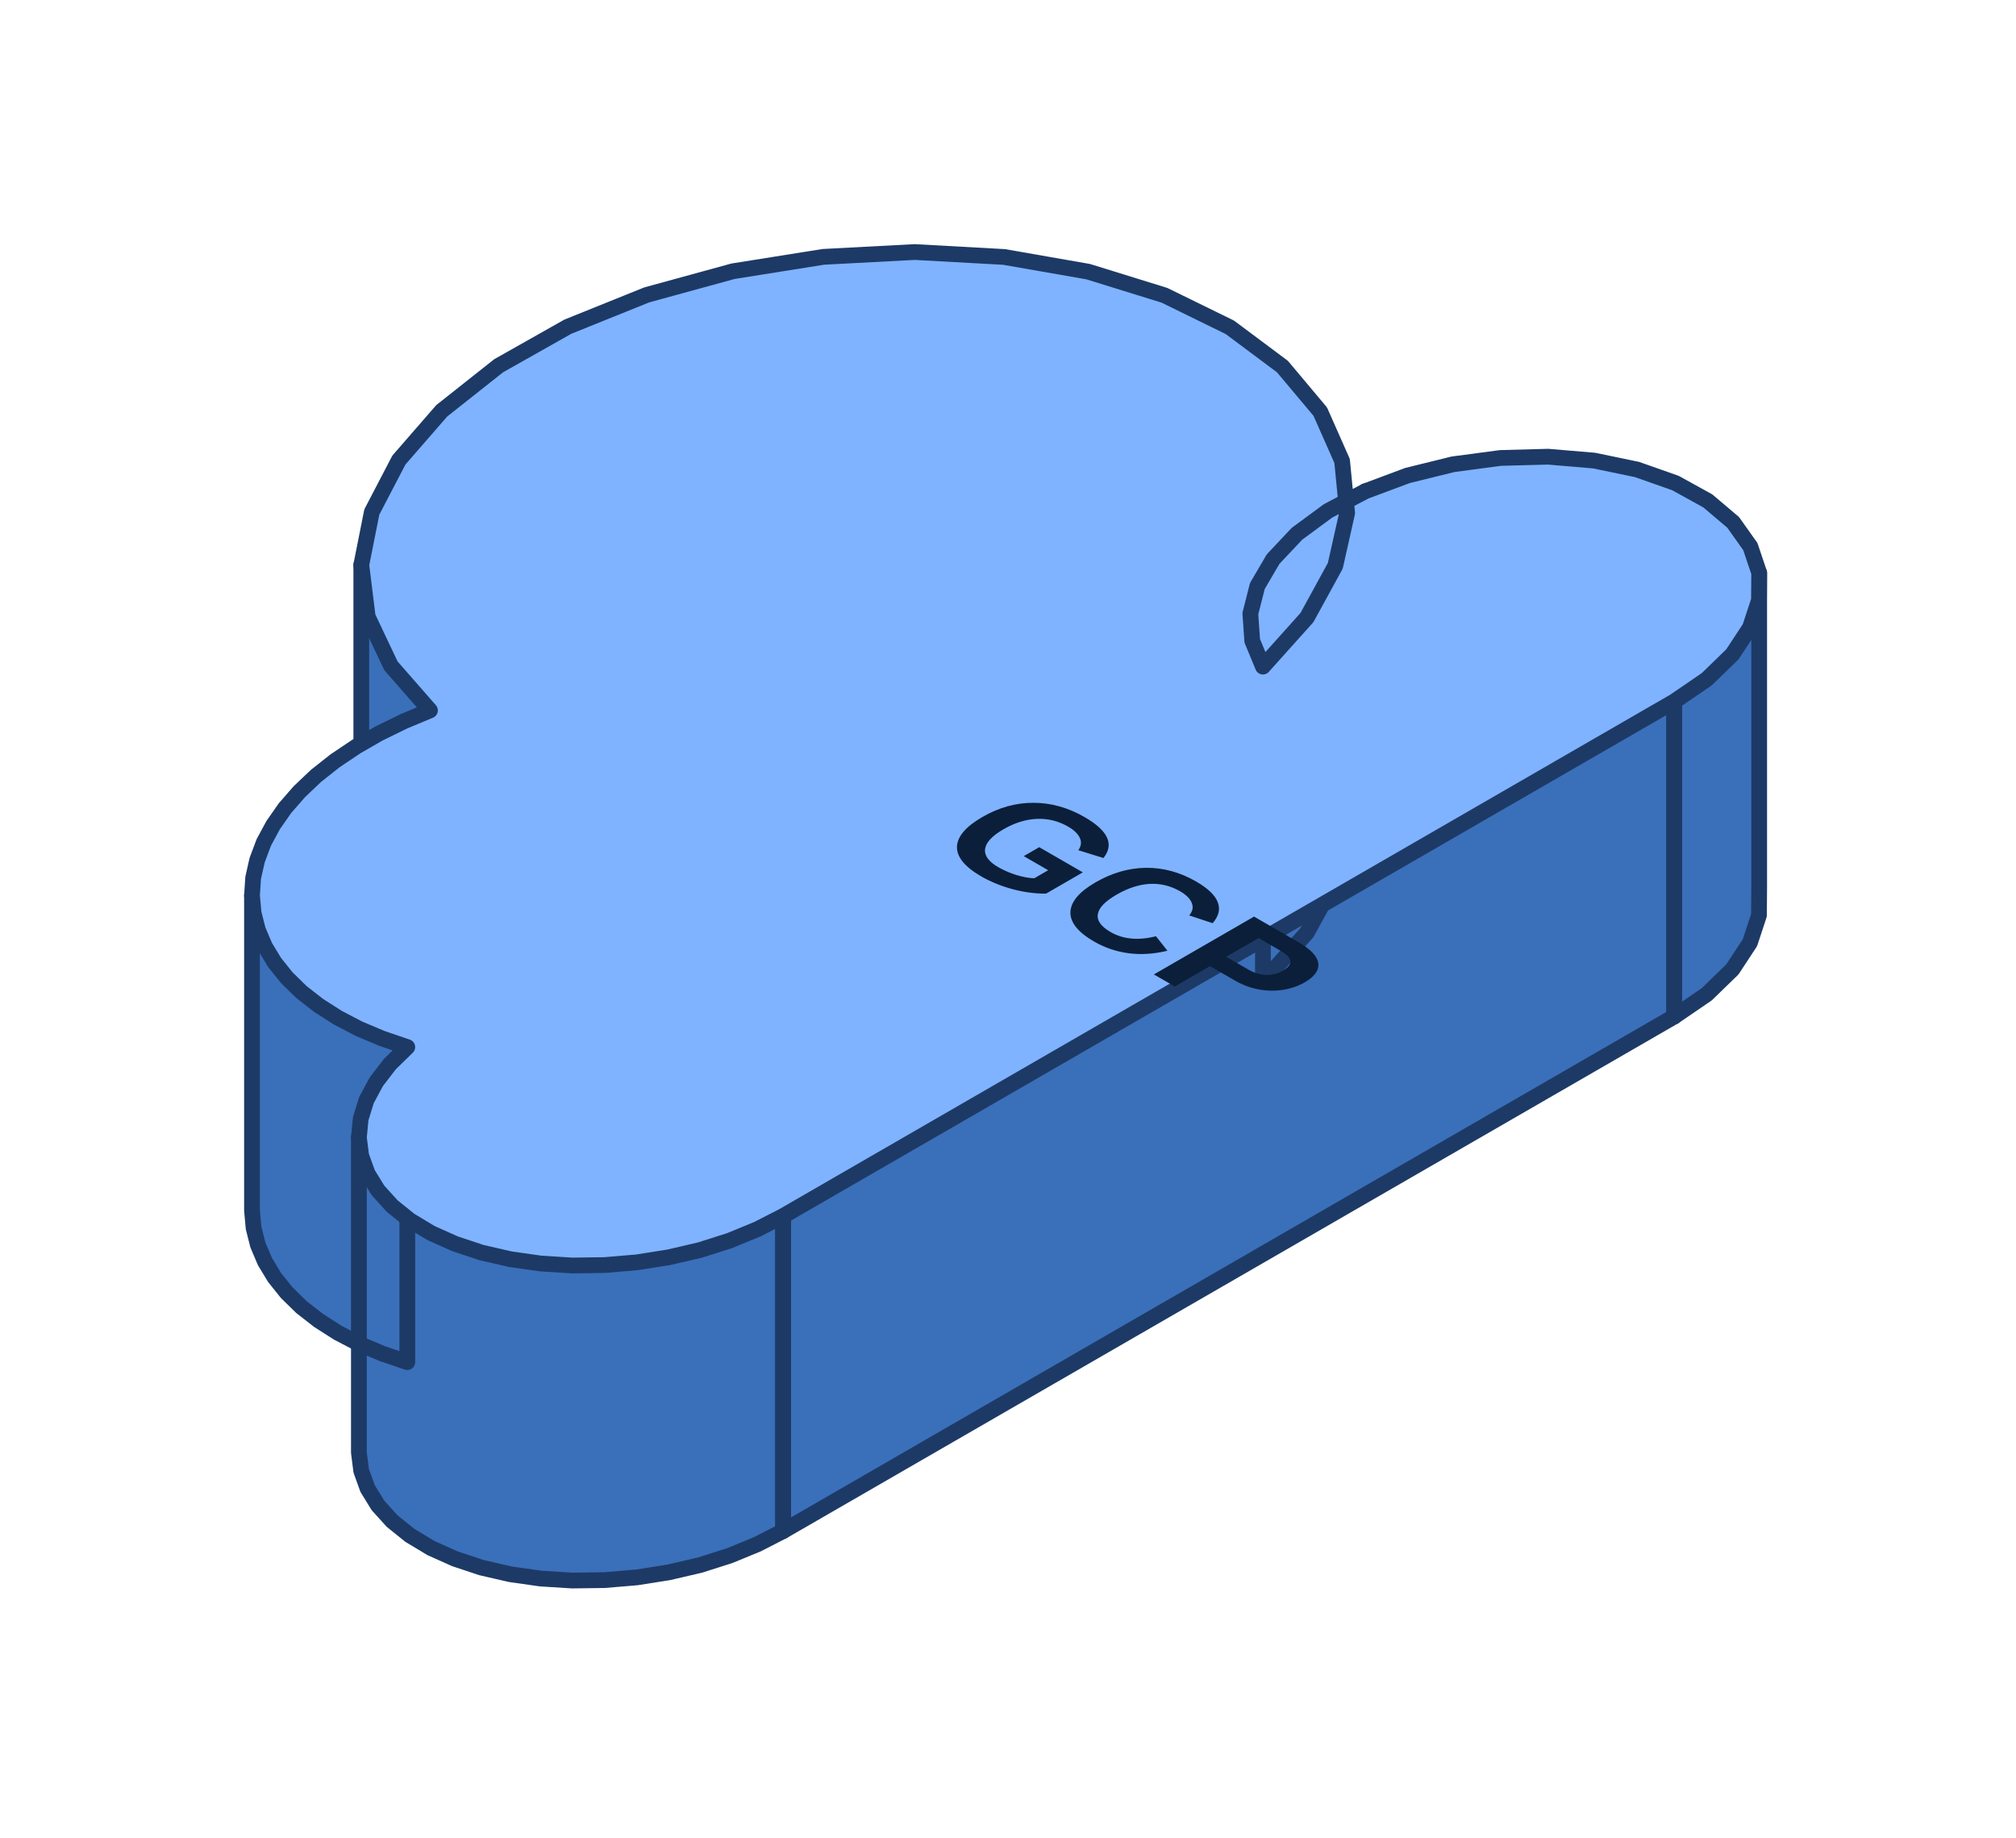
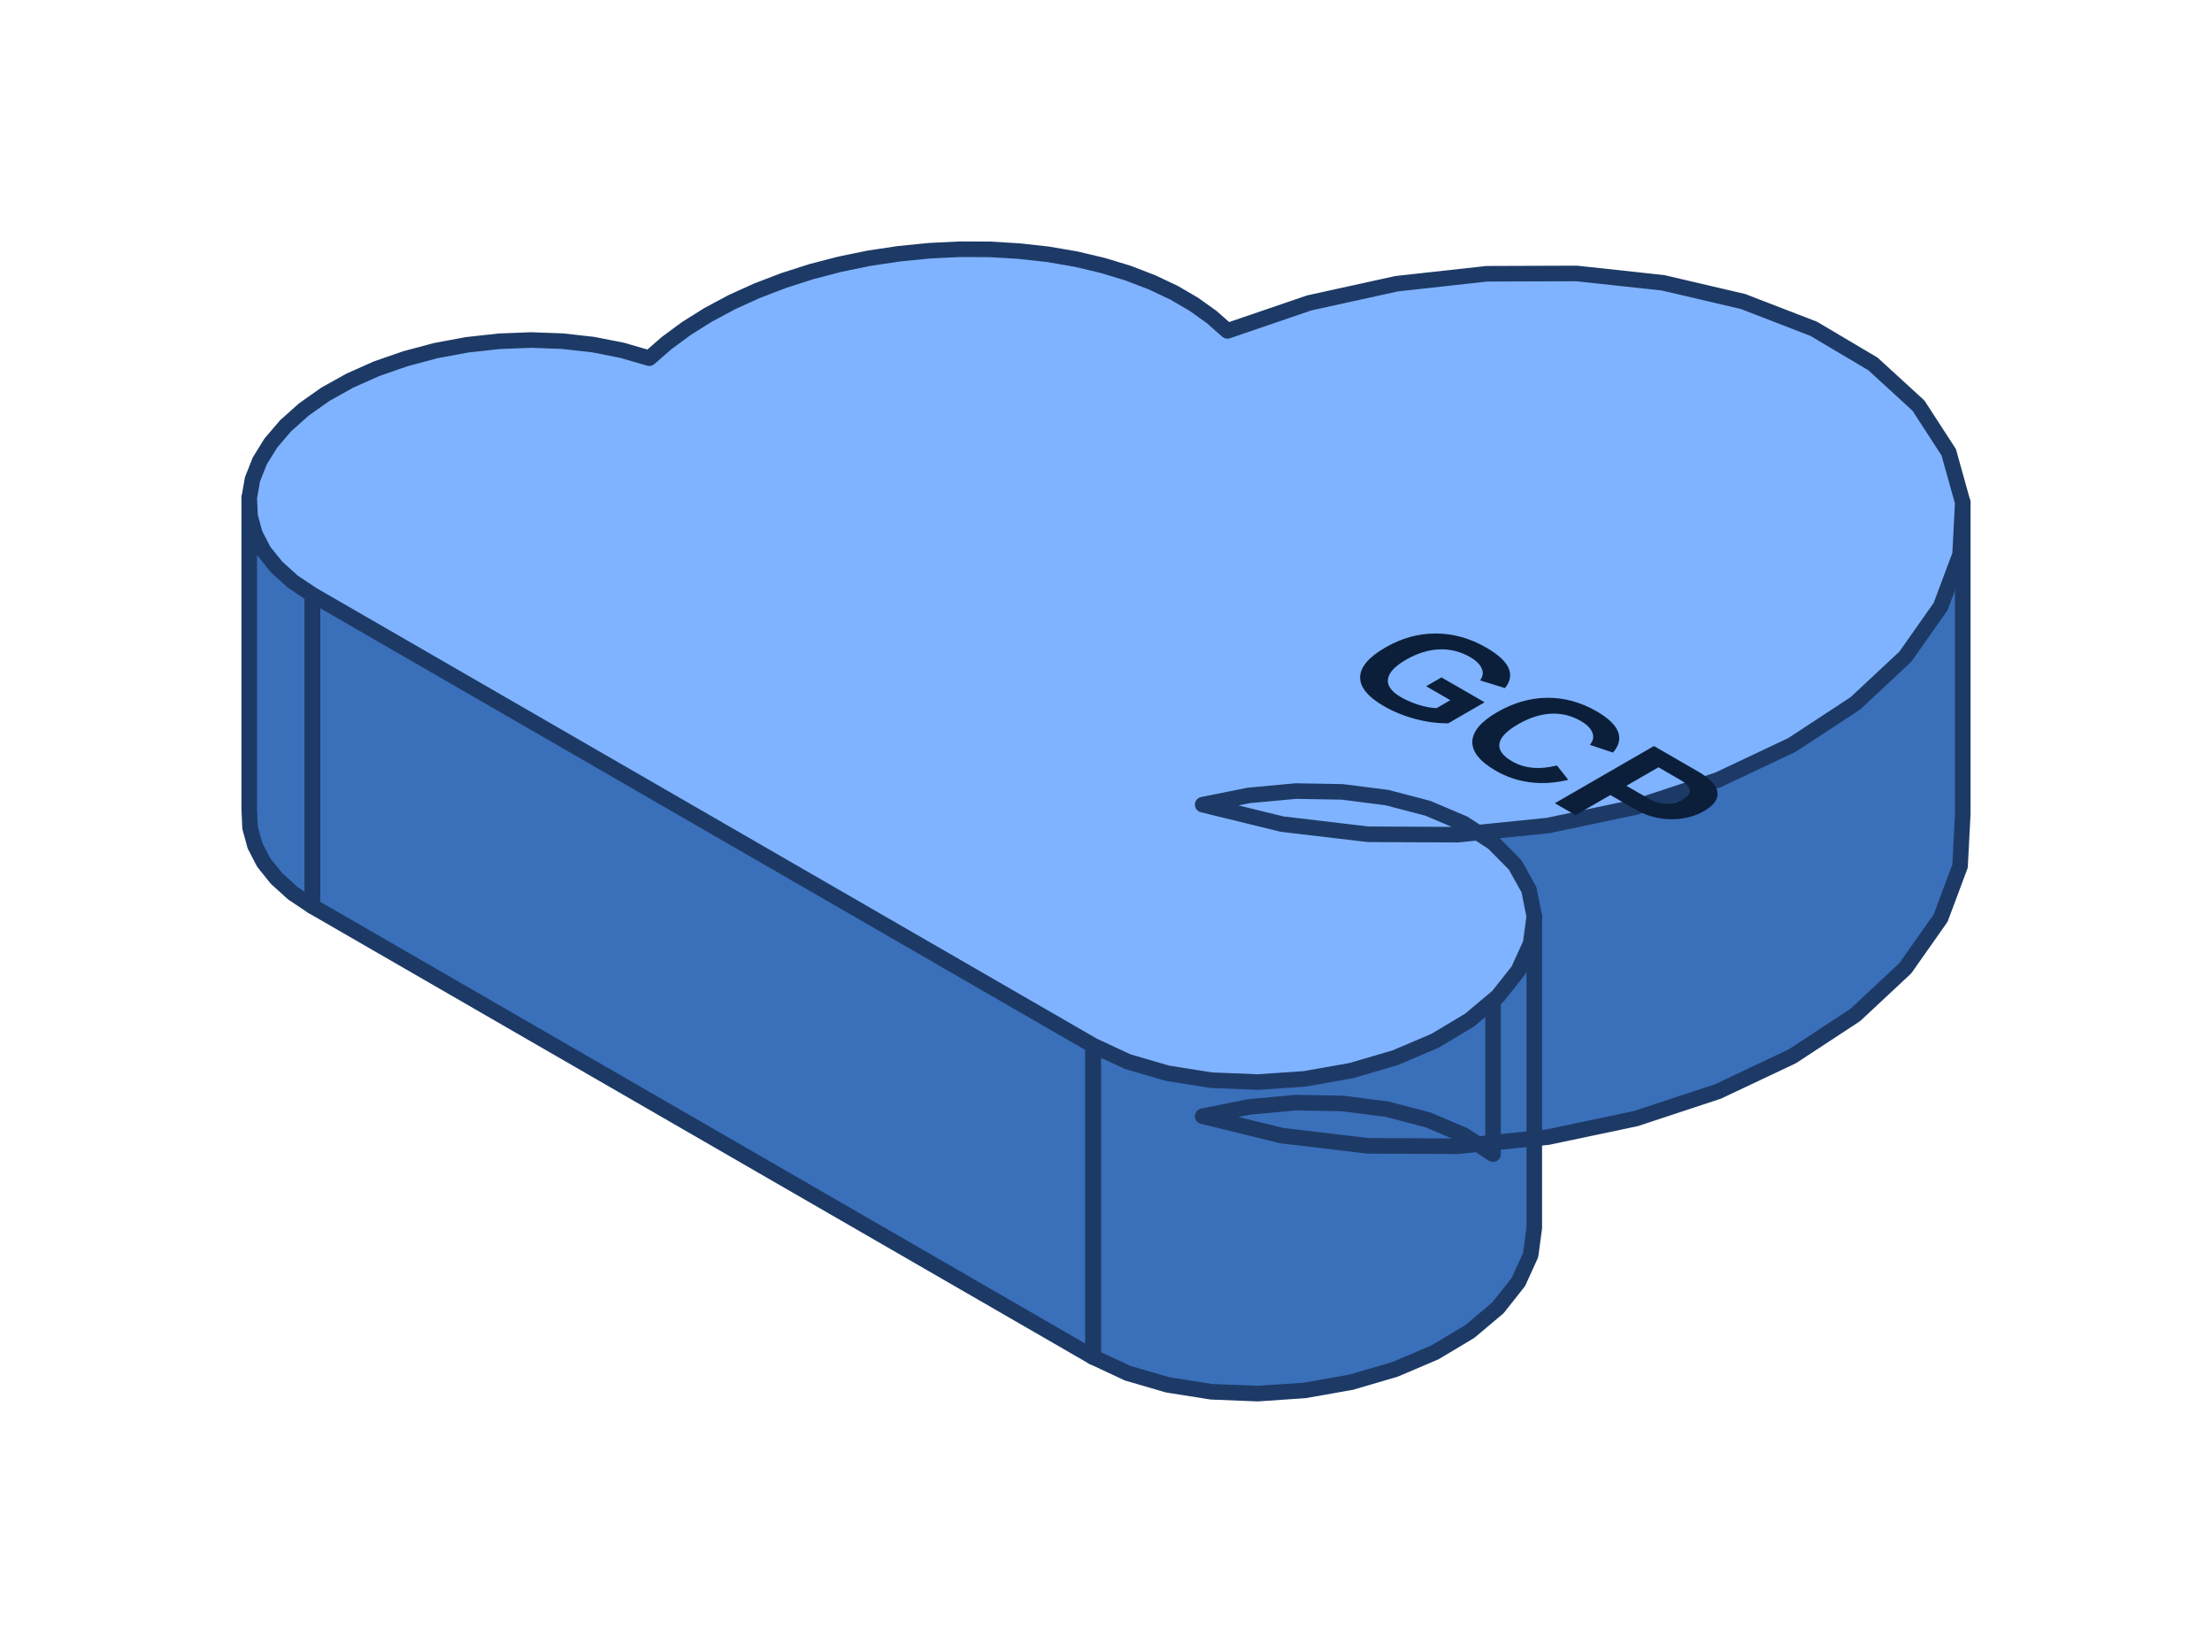
- <svg xmlns="http://www.w3.org/2000/svg" viewBox="0 0 192 175" width="192" height="175">
+ <svg xmlns="http://www.w3.org/2000/svg" viewBox="0 0 213 159" width="213" height="159">
  <g data-face="wrap">
-     <polygon data-face="side" points="120.28,63.48 124.47,58.81 127.17,53.88 128.30,48.85 128.30,78.85 127.17,83.88 124.47,88.81 120.28,93.48" fill="#3A6FBA" stroke="none" />
-     <polygon data-face="side" points="34.41,53.79 35.02,58.73 37.23,63.40 40.95,67.65 40.95,97.65 37.23,93.40 35.02,88.73 34.41,83.79" fill="#3A6FBA" stroke="none" />
-     <polygon data-face="side" points="24.00,85.27 24.15,86.93 24.56,88.55 25.23,90.13 26.15,91.65 27.31,93.10 28.71,94.47 30.34,95.74 32.17,96.91 34.20,97.97 36.41,98.90 38.79,99.71 38.79,129.71 36.41,128.90 34.20,127.97 32.17,126.91 30.34,125.74 28.71,124.47 27.31,123.10 26.15,121.65 25.23,120.13 24.56,118.55 24.15,116.93 24.00,115.27" fill="#3A6FBA" stroke="none" />
-     <polygon data-face="side" points="34.18,108.32 34.40,110.06 35.01,111.75 36.00,113.36 37.35,114.85 39.04,116.21 41.05,117.42 43.33,118.44 45.86,119.28 48.60,119.91 51.49,120.32 54.49,120.51 57.56,120.47 60.65,120.21 63.69,119.73 66.66,119.04 69.49,118.14 72.14,117.05 74.58,115.80 74.58,145.80 72.14,147.05 69.49,148.14 66.66,149.04 63.69,149.73 60.65,150.21 57.56,150.47 54.49,150.51 51.49,150.32 48.60,149.91 45.86,149.28 43.33,148.44 41.05,147.42 39.04,146.21 37.35,144.85 36.00,143.36 35.01,141.75 34.40,140.06 34.18,138.32" fill="#3A6FBA" stroke="none" />
-     <polygon data-face="side" points="74.58,115.80 159.45,66.80 159.45,96.80 74.58,145.80" fill="#3A6FBA" stroke="none" />
-     <polygon data-face="side" points="159.45,66.80 162.55,64.68 164.99,62.31 166.66,59.77 167.52,57.16 167.54,54.55 167.54,84.55 167.52,87.16 166.66,89.77 164.99,92.31 162.55,94.68 159.45,96.80" fill="#3A6FBA" stroke="none" />
-     <polygon data-face="side" points="130.03,46.78 126.48,48.65 123.52,50.83 121.25,53.24 119.75,55.80 119.08,58.43 119.08,88.43 119.75,85.80 121.25,83.24 123.52,80.83 126.48,78.65 130.03,76.78" fill="#3A6FBA" stroke="none" />
-     <path data-face="outline" d="M 120.28 63.48 L 120.28 93.48 L 124.47 88.81 L 127.17 83.88 L 128.30 78.85 L 128.30 48.85" fill="none" stroke="#1D3A66" stroke-width="1.50" stroke-linejoin="round" stroke-linecap="round" />
-     <path data-face="outline" d="M 34.41 53.79 L 34.41 83.79 L 35.02 88.73 L 37.23 93.40 L 40.95 97.65 L 40.95 67.65" fill="none" stroke="#1D3A66" stroke-width="1.50" stroke-linejoin="round" stroke-linecap="round" />
-     <path data-face="outline" d="M 24.00 85.27 L 24.00 115.27 L 24.15 116.93 L 24.56 118.55 L 25.23 120.13 L 26.15 121.65 L 27.31 123.10 L 28.71 124.47 L 30.34 125.74 L 32.17 126.91 L 34.20 127.97 L 36.41 128.90 L 38.79 129.71 L 38.79 99.71" fill="none" stroke="#1D3A66" stroke-width="1.50" stroke-linejoin="round" stroke-linecap="round" />
-     <path data-face="outline" d="M 34.18 108.32 L 34.18 138.32 L 34.40 140.06 L 35.01 141.75 L 36.00 143.36 L 37.35 144.85 L 39.04 146.21 L 41.05 147.42 L 43.33 148.44 L 45.86 149.28 L 48.60 149.91 L 51.49 150.32 L 54.49 150.51 L 57.56 150.47 L 60.65 150.21 L 63.69 149.73 L 66.66 149.04 L 69.49 148.14 L 72.14 147.05 L 74.58 145.80 L 74.58 115.80" fill="none" stroke="#1D3A66" stroke-width="1.50" stroke-linejoin="round" stroke-linecap="round" />
-     <path data-face="outline" d="M 74.58 115.80 L 74.58 145.80 L 159.45 96.80 L 159.45 66.80" fill="none" stroke="#1D3A66" stroke-width="1.50" stroke-linejoin="round" stroke-linecap="round" />
-     <path data-face="outline" d="M 159.45 66.80 L 159.45 96.80 L 162.55 94.68 L 164.99 92.31 L 166.66 89.77 L 167.52 87.16 L 167.54 84.55 L 167.54 54.55" fill="none" stroke="#1D3A66" stroke-width="1.50" stroke-linejoin="round" stroke-linecap="round" />
-     <path data-face="outline" d="M 130.03 46.78 L 130.03 76.78 L 126.48 78.65 L 123.52 80.83 L 121.25 83.24 L 119.75 85.80 L 119.08 88.43 L 119.08 58.43" fill="none" stroke="#1D3A66" stroke-width="1.50" stroke-linejoin="round" stroke-linecap="round" />
-     <path data-face="top" d="M 120.28 63.48 L 124.47 58.81 L 127.17 53.88 L 128.30 48.85 L 127.82 43.90 L 125.74 39.20 L 122.14 34.91 L 117.13 31.17 L 110.90 28.12 L 103.64 25.87 L 95.63 24.47 L 87.12 24.00 L 78.41 24.46 L 69.81 25.83 L 61.60 28.08 L 54.08 31.11 L 47.49 34.83 L 42.07 39.12 L 37.99 43.81 L 35.41 48.76 L 34.41 53.79 L 35.02 58.73 L 37.23 63.40 L 40.95 67.65 L 40.95 67.65 L 38.46 68.69 L 36.11 69.84 L 33.92 71.10 L 31.91 72.45 L 30.10 73.88 L 28.51 75.39 L 27.14 76.96 L 26.01 78.58 L 25.12 80.23 L 24.49 81.91 L 24.11 83.59 L 24.00 85.27 L 24.15 86.93 L 24.56 88.55 L 25.23 90.13 L 26.15 91.65 L 27.31 93.10 L 28.71 94.47 L 30.34 95.74 L 32.17 96.91 L 34.20 97.97 L 36.41 98.90 L 38.79 99.71 L 38.79 99.71 L 37.14 101.32 L 35.84 103.01 L 34.90 104.76 L 34.35 106.54 L 34.18 108.32 L 34.40 110.06 L 35.01 111.75 L 36.00 113.36 L 37.35 114.85 L 39.04 116.21 L 41.05 117.42 L 43.33 118.44 L 45.86 119.28 L 48.60 119.91 L 51.49 120.32 L 54.49 120.51 L 57.56 120.47 L 60.65 120.21 L 63.69 119.73 L 66.66 119.04 L 69.49 118.14 L 72.14 117.05 L 74.58 115.80 L 74.58 115.80 L 159.45 66.80 L 159.45 66.80 L 162.55 64.68 L 164.99 62.31 L 166.66 59.77 L 167.52 57.16 L 167.54 54.55 L 166.70 52.05 L 165.06 49.74 L 162.65 47.70 L 159.57 46.00 L 155.91 44.71 L 151.82 43.86 L 147.44 43.49 L 142.91 43.61 L 138.39 44.21 L 134.05 45.28 L 130.03 46.78 L 126.48 48.65 L 123.52 50.83 L 121.25 53.24 L 119.75 55.80 L 119.08 58.43 L 119.26 61.02 L 120.28 63.48 Z" fill="#7FB3FF" stroke="#1D3A66" stroke-width="1.50" stroke-linejoin="round" />
-     <g data-face="top-content" transform="matrix(0.866 0.5 -0.866 0.5 82.06 1.12)">
+     <polygon data-face="side" points="24.00,47.94 24.08,49.70 24.55,51.42 25.40,53.06 26.63,54.59 28.20,56.01 30.09,57.27 30.09,87.27 28.20,86.01 26.63,84.59 25.40,83.06 24.55,81.42 24.08,79.70 24.00,77.94" fill="#3A6FBA" stroke="none" />
+     <polygon data-face="side" points="30.09,57.27 105.26,100.67 105.26,130.67 30.09,87.27" fill="#3A6FBA" stroke="none" />
+     <polygon data-face="side" points="105.26,100.67 108.58,102.22 112.42,103.34 116.64,104.01 121.10,104.19 125.64,103.88 130.11,103.09 134.34,101.85 138.19,100.21 141.53,98.21 144.24,95.93 146.21,93.44 147.39,90.85 147.74,88.23 147.74,118.23 147.39,120.85 146.21,123.44 144.24,125.93 141.53,128.21 138.19,130.21 134.34,131.85 130.11,133.09 125.64,133.88 121.10,134.19 116.64,134.01 112.42,133.34 108.58,132.22 105.26,130.67" fill="#3A6FBA" stroke="none" />
+     <polygon data-face="side" points="143.77,81.13 140.94,79.29 137.50,77.83 133.56,76.80 129.27,76.25 124.78,76.17 120.24,76.59 115.81,77.48 115.81,77.48 123.45,79.35 131.73,80.33 140.36,80.37 149.06,79.49 157.51,77.71 165.44,75.09 172.57,71.72 178.65,67.73 183.47,63.23 186.87,58.40 188.74,53.40 189.00,48.39 189.00,78.39 188.74,83.40 186.87,88.40 183.47,93.23 178.65,97.73 172.57,101.72 165.44,105.09 157.51,107.71 149.06,109.49 140.36,110.37 131.73,110.33 123.45,109.35 115.81,107.48 115.81,107.48 120.24,106.59 124.78,106.17 129.27,106.25 133.56,106.80 137.50,107.83 140.94,109.29 143.77,111.13" fill="#3A6FBA" stroke="none" />
+     <path data-face="outline" d="M 24.00 47.94 L 24.00 77.94 L 24.08 79.70 L 24.55 81.42 L 25.40 83.06 L 26.63 84.59 L 28.20 86.01 L 30.09 87.27 L 30.09 57.27" fill="none" stroke="#1D3A66" stroke-width="1.50" stroke-linejoin="round" stroke-linecap="round" />
+     <path data-face="outline" d="M 30.09 57.27 L 30.09 87.27 L 105.26 130.67 L 105.26 100.67" fill="none" stroke="#1D3A66" stroke-width="1.50" stroke-linejoin="round" stroke-linecap="round" />
+     <path data-face="outline" d="M 105.26 100.67 L 105.26 130.67 L 108.58 132.22 L 112.42 133.34 L 116.64 134.01 L 121.10 134.19 L 125.64 133.88 L 130.11 133.09 L 134.34 131.85 L 138.19 130.21 L 141.53 128.21 L 144.24 125.93 L 146.21 123.44 L 147.39 120.85 L 147.74 118.23 L 147.74 88.23" fill="none" stroke="#1D3A66" stroke-width="1.50" stroke-linejoin="round" stroke-linecap="round" />
+     <path data-face="outline" d="M 143.77 81.13 L 143.77 111.13 L 140.94 109.29 L 137.50 107.83 L 133.56 106.80 L 129.27 106.25 L 124.78 106.17 L 120.24 106.59 L 115.81 107.48 L 115.81 107.48 L 123.45 109.35 L 131.73 110.33 L 140.36 110.37 L 149.06 109.49 L 157.51 107.71 L 165.44 105.09 L 172.57 101.72 L 178.65 97.73 L 183.47 93.23 L 186.87 88.40 L 188.74 83.40 L 189.00 78.39 L 189.00 48.39" fill="none" stroke="#1D3A66" stroke-width="1.50" stroke-linejoin="round" stroke-linecap="round" />
+     <path data-face="top" d="M 115.81 77.48 L 123.45 79.35 L 131.73 80.33 L 140.36 80.37 L 149.06 79.49 L 157.51 77.71 L 165.44 75.09 L 172.57 71.72 L 178.65 67.73 L 183.47 63.23 L 186.87 58.40 L 188.74 53.40 L 189.00 48.39 L 187.65 43.55 L 184.73 39.05 L 180.35 35.04 L 174.65 31.66 L 167.84 29.03 L 160.14 27.23 L 151.82 26.33 L 143.17 26.36 L 134.48 27.32 L 126.06 29.17 L 118.19 31.86 L 118.19 31.86 L 116.68 30.53 L 114.96 29.30 L 113.04 28.18 L 110.92 27.18 L 108.63 26.30 L 106.19 25.56 L 103.62 24.95 L 100.94 24.49 L 98.16 24.18 L 95.31 24.01 L 92.42 24.00 L 89.51 24.14 L 86.60 24.43 L 83.71 24.86 L 80.88 25.44 L 78.11 26.16 L 75.44 27.02 L 72.88 28.00 L 70.46 29.10 L 68.20 30.31 L 66.11 31.62 L 64.21 33.02 L 62.52 34.49 L 62.52 34.49 L 59.91 33.73 L 57.11 33.18 L 54.17 32.85 L 51.14 32.74 L 48.06 32.86 L 44.98 33.20 L 41.96 33.76 L 39.04 34.54 L 36.27 35.50 L 33.69 36.65 L 31.34 37.96 L 29.27 39.42 L 27.51 40.99 L 26.08 42.66 L 25.01 44.39 L 24.31 46.16 L 24.00 47.94 L 24.08 49.70 L 24.55 51.42 L 25.40 53.06 L 26.63 54.59 L 28.20 56.01 L 30.09 57.27 L 30.09 57.27 L 105.26 100.67 L 105.26 100.67 L 108.58 102.22 L 112.42 103.34 L 116.64 104.01 L 121.10 104.19 L 125.64 103.88 L 130.11 103.09 L 134.34 101.85 L 138.19 100.21 L 141.53 98.21 L 144.24 95.93 L 146.21 93.44 L 147.39 90.85 L 147.74 88.23 L 147.23 85.67 L 145.90 83.28 L 143.77 81.13 L 140.94 79.29 L 137.50 77.83 L 133.56 76.80 L 129.27 76.25 L 124.78 76.17 L 120.24 76.59 L 115.81 77.48 Z" fill="#7FB3FF" stroke="#1D3A66" stroke-width="1.50" stroke-linejoin="round" />
+     <g data-face="top-content" transform="matrix(0.866 0.5 -0.866 0.5 121.89 -14.33)">
      <text x="100.00" y="70.00" dy=".35em" font-family="Helvetica Neue, Arial, sans-serif" font-size="16.00" font-weight="600" fill="#0B1F3A" text-anchor="middle">GCP</text>
    </g>
  </g>
</svg>
